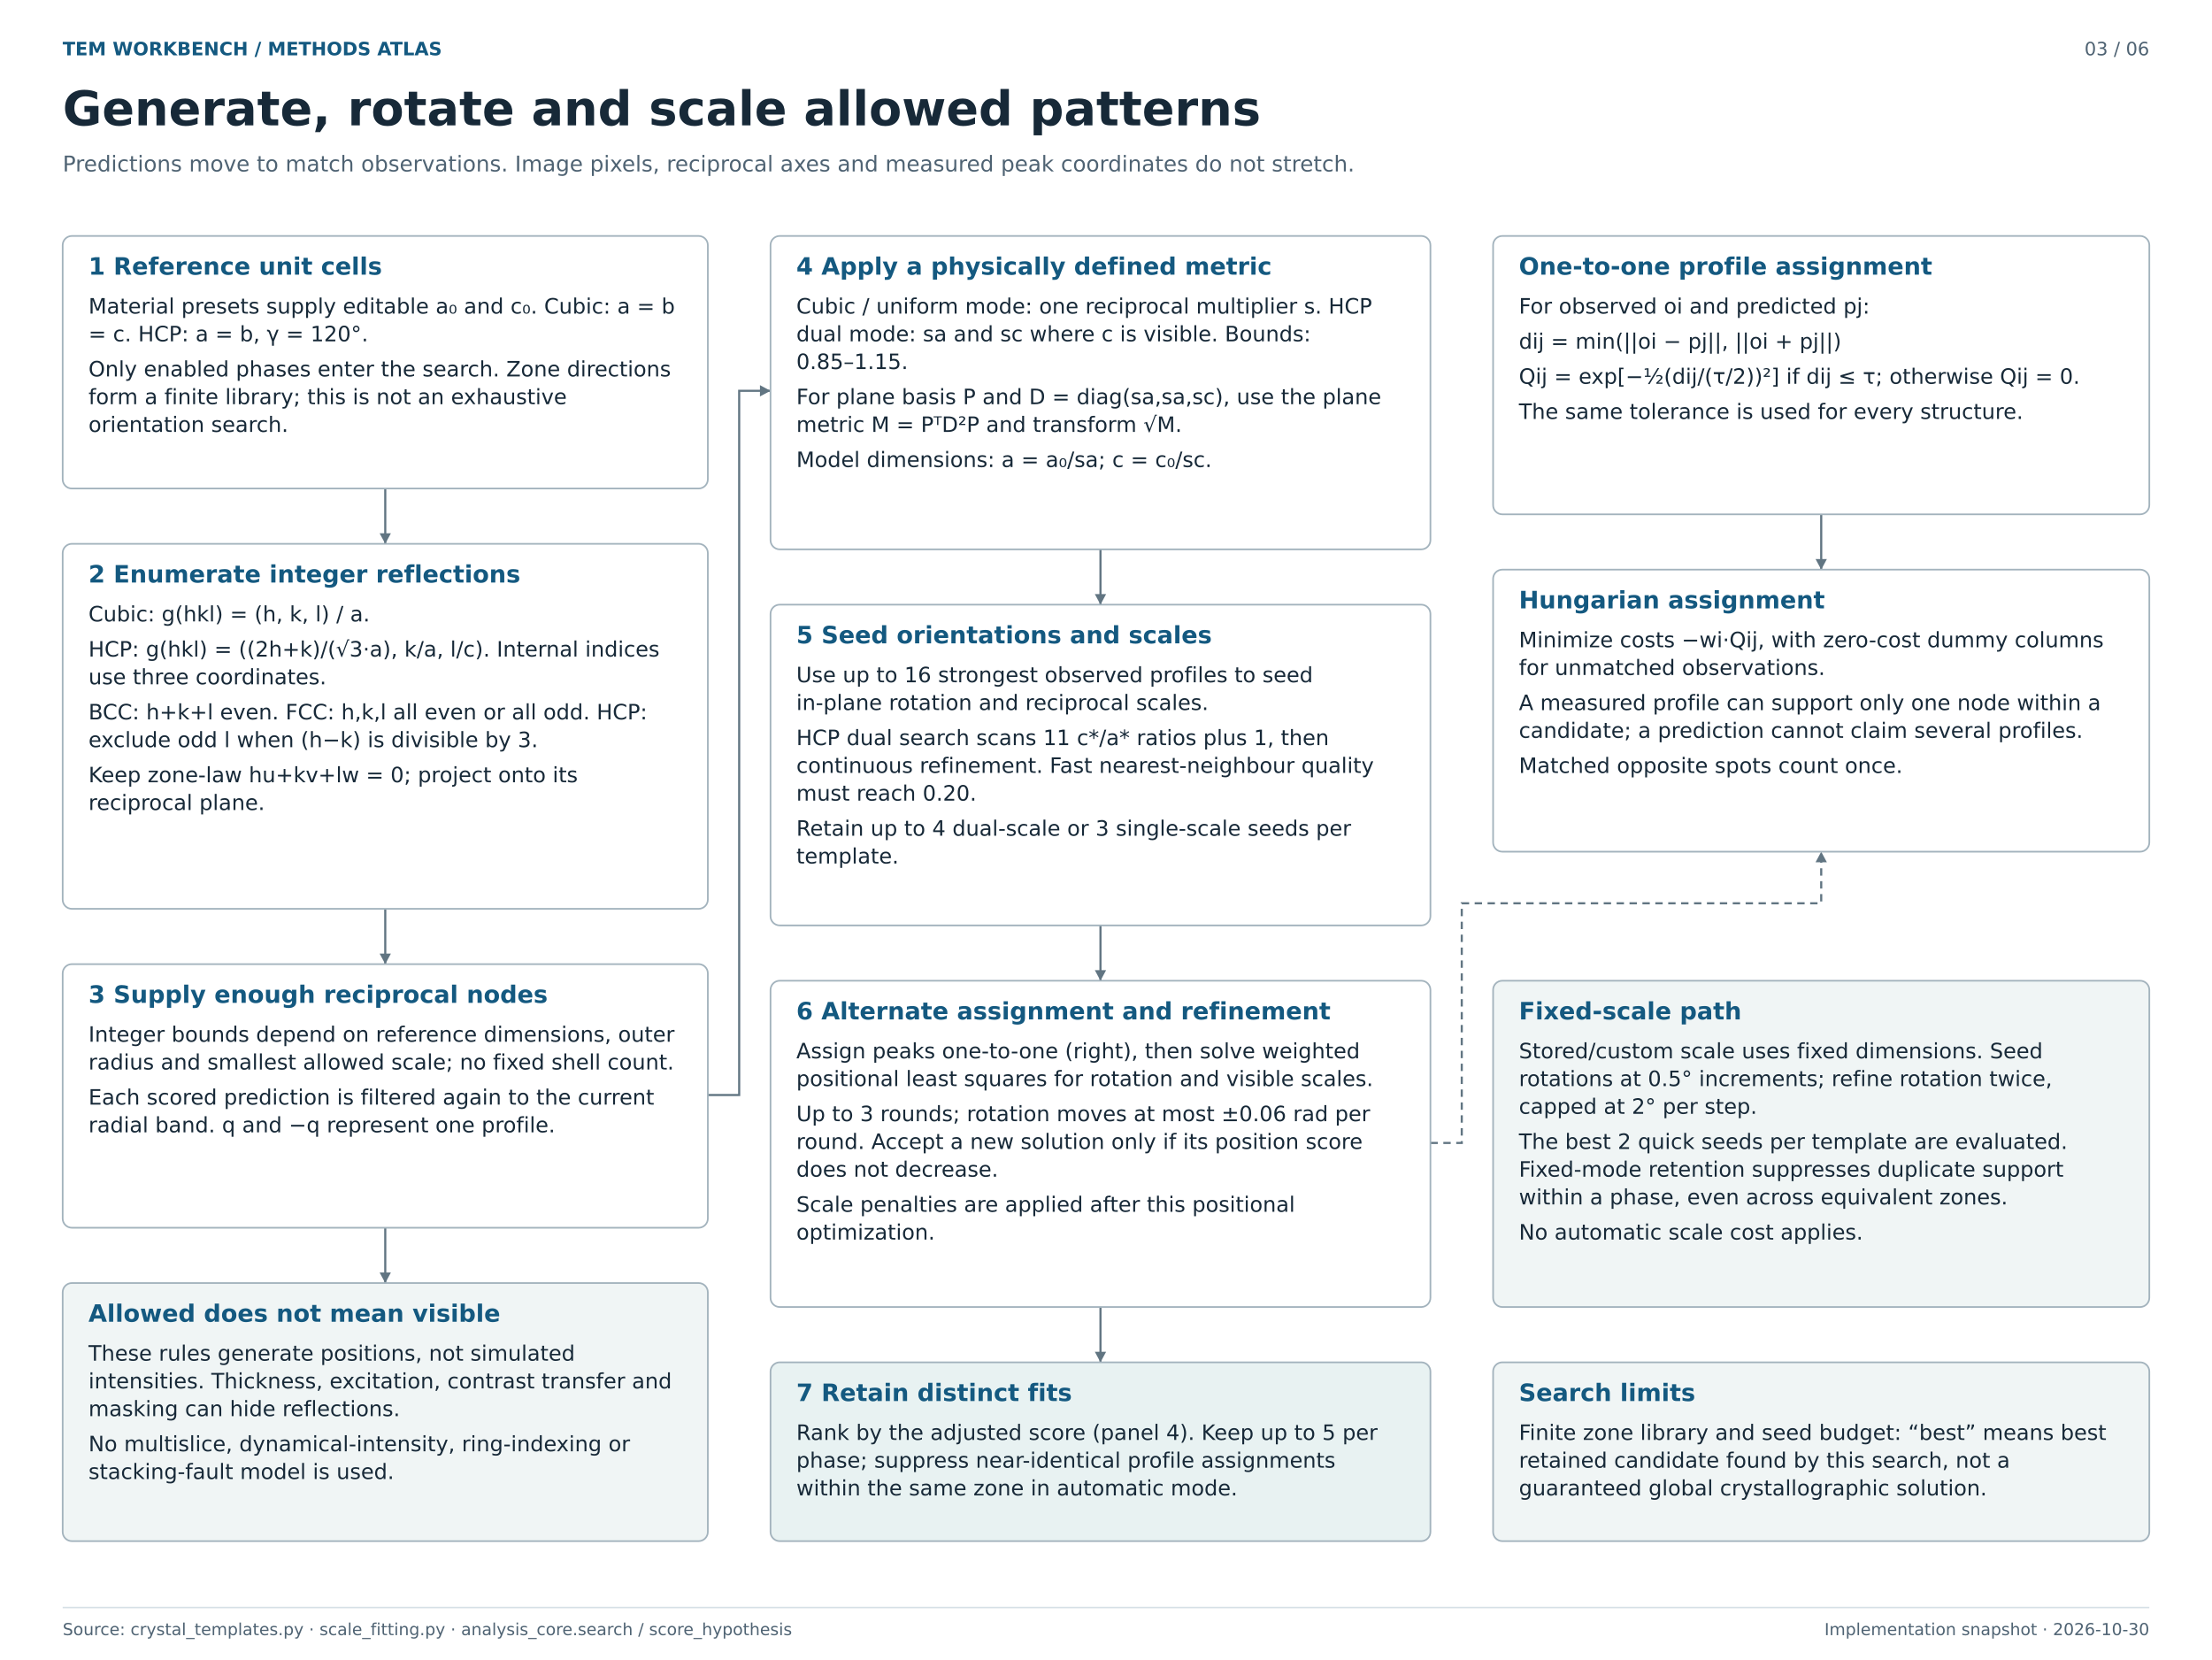
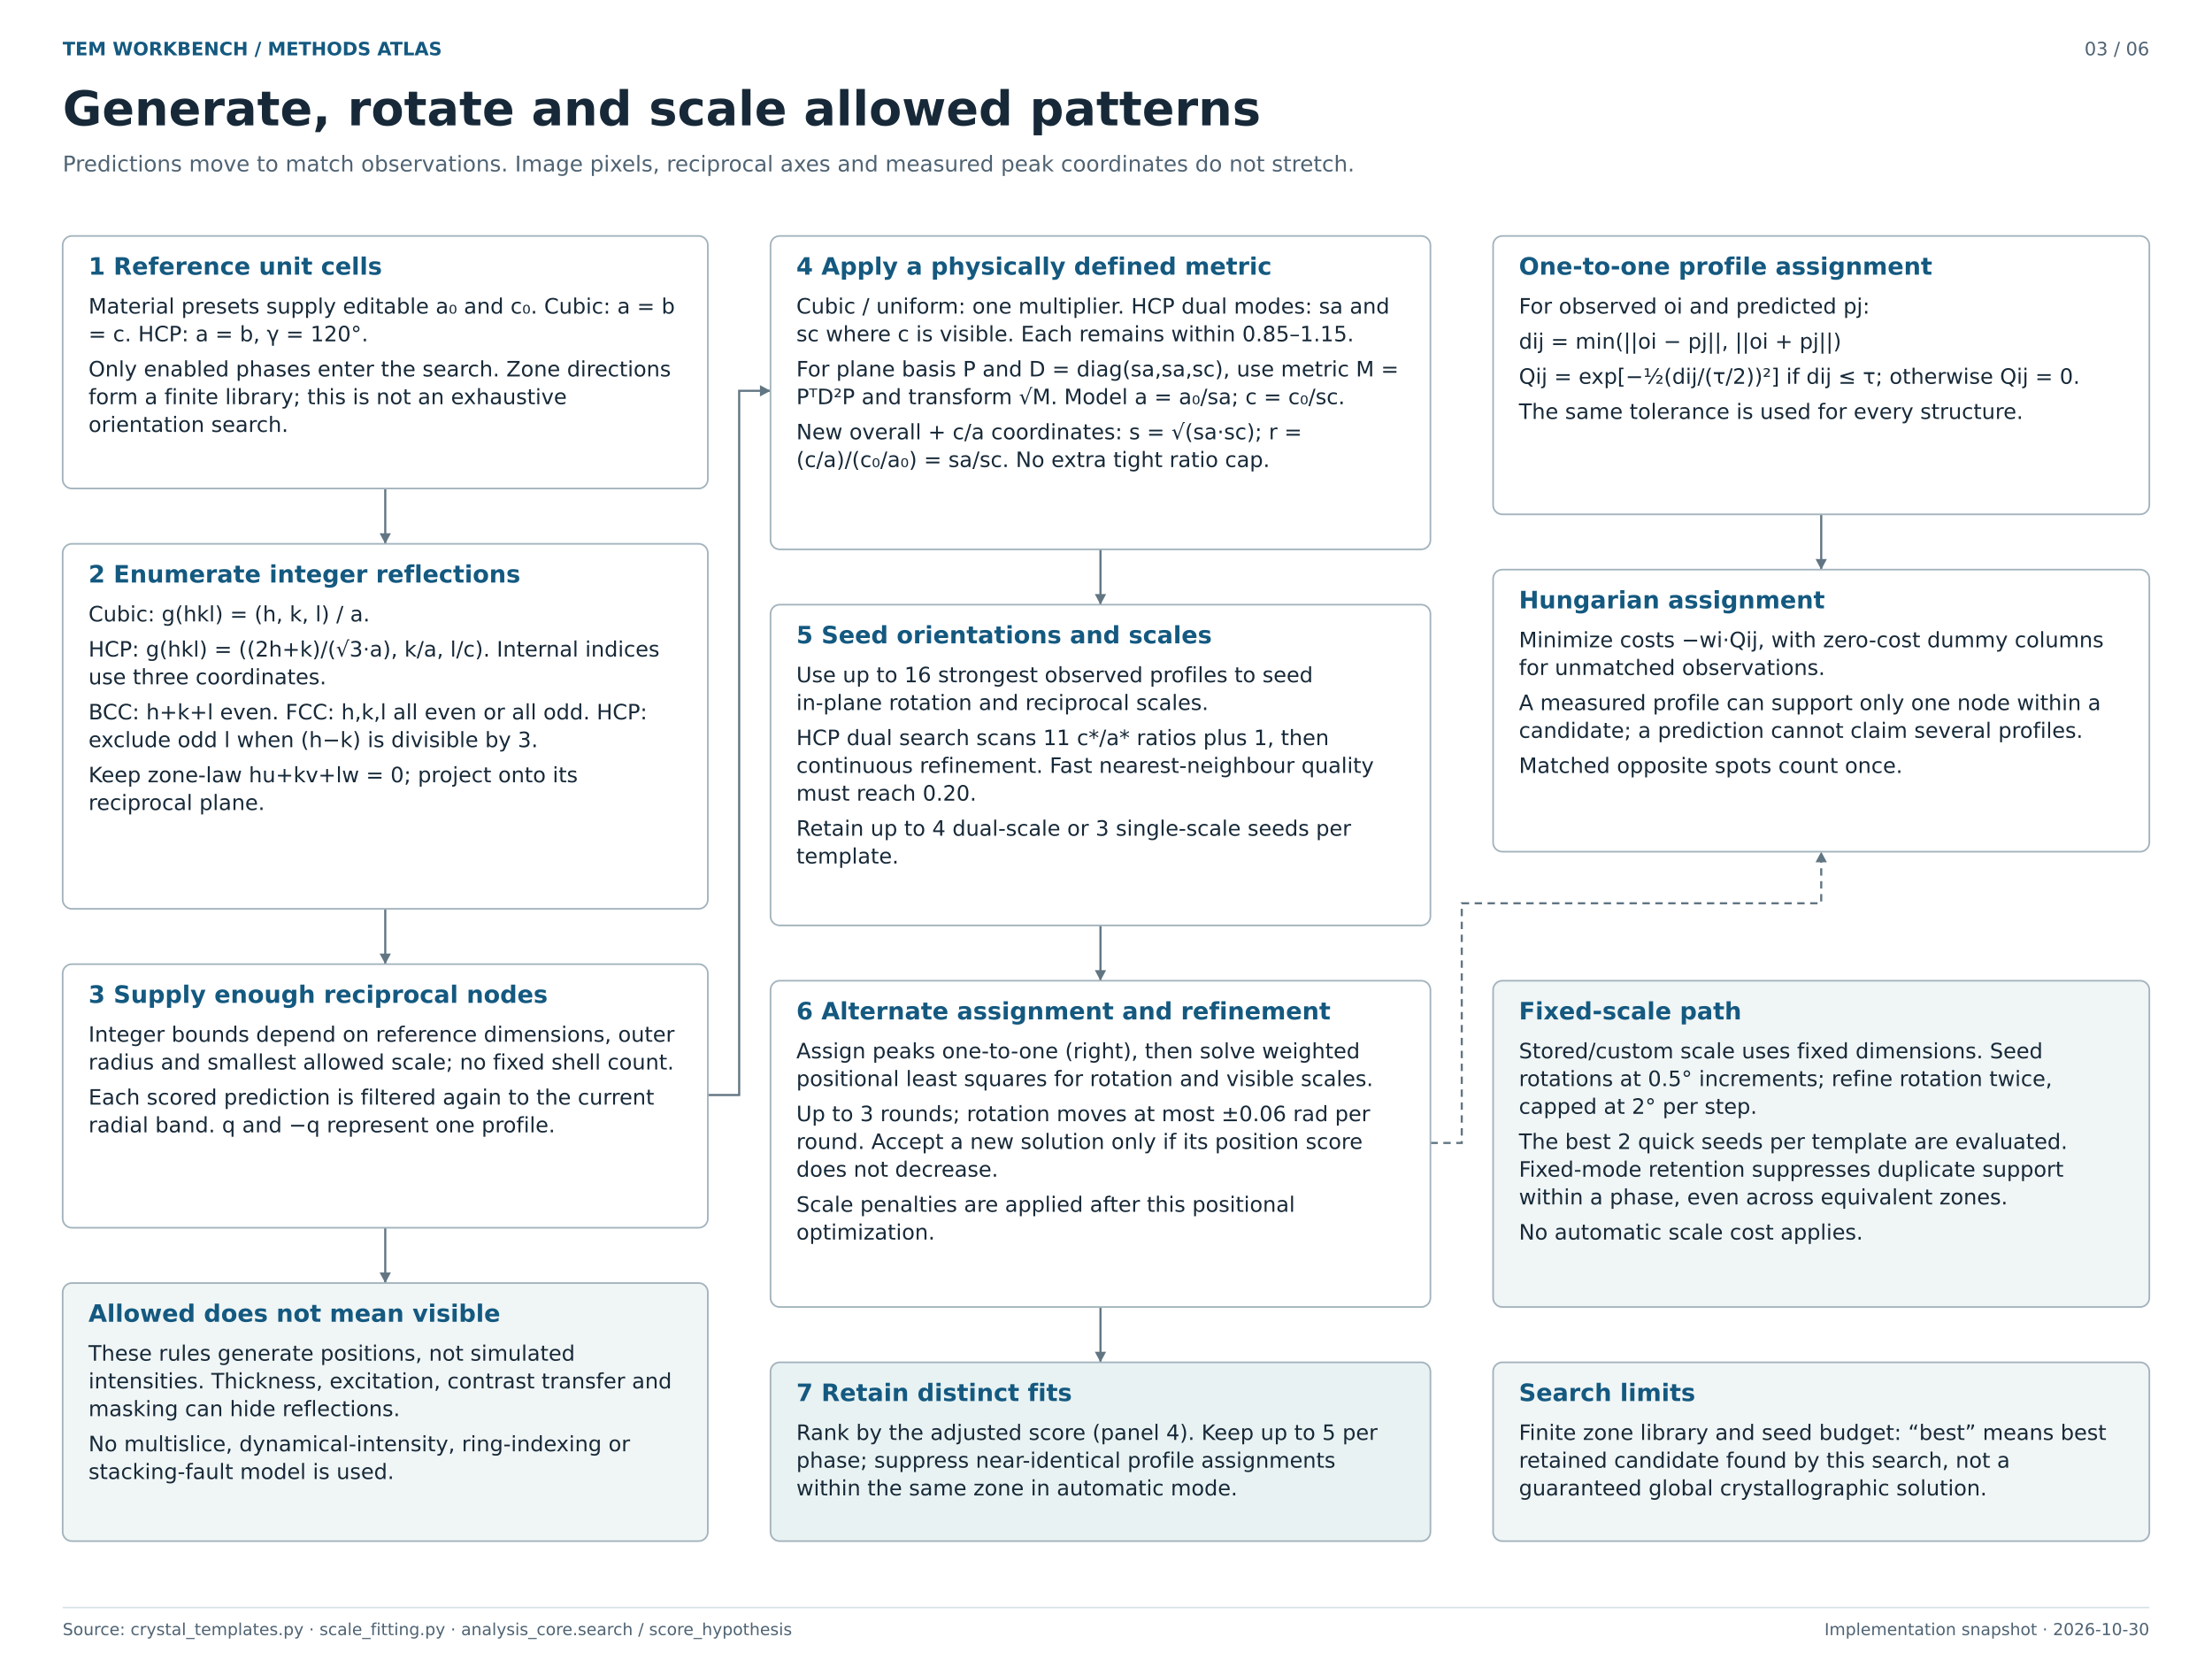
<svg xmlns="http://www.w3.org/2000/svg" width="1200" height="900" preserveAspectRatio="xMinYMin meet" viewBox="0 0 1200 900" version="1.0" fill-rule="evenodd">
  <clipPath id="clip">
    <rect x="0" y="0" width="1200" height="900" />
  </clipPath>
  <g id="group" transform="scale(1,-1) translate(0,-900)" style="clip-path: url(#clip)">
    <g transform="">
      <rect x="0" y="0" width="1200" height="900" style="stroke: rgb(100%,100%,100%); stroke-linecap: butt; stroke-width: 0.9; fill: rgb(100%,100%,100%); fill-rule: evenodd;" />
      <text x="34" y="870" style="font-family: DejaVu Sans, Arial, sans-serif; font-weight: bold; font-size: 10px;fill: rgb(8%,35%,50%); stroke:none;" transform="translate(0,1740) scale(1,-1)">TEM WORKBENCH / METHODS ATLAS</text>
      <text x="1130.824" y="870" style="font-family: DejaVu Sans, Arial, sans-serif; font-size: 10px;fill: rgb(31%,39%,45%); stroke:none;" transform="translate(0,1740) scale(1,-1)">03 / 06</text>
      <text x="34" y="832" style="font-family: DejaVu Sans, Arial, sans-serif; font-weight: bold; font-size: 26px;fill: rgb(9%,16%,22%); stroke:none;" transform="translate(0,1664) scale(1,-1)">Generate, rotate and scale allowed patterns</text>
      <text x="34" y="807" style="font-family: DejaVu Sans, Arial, sans-serif; font-size: 11.8px;fill: rgb(31%,39%,45%); stroke:none;" transform="translate(0,1614) scale(1,-1)">Predictions move to match observations. Image pixels, reciprocal axes and measured peak coordinates do not stretch.</text>
      <polyline points="209 635, 209 605" style="stroke: rgb(38%,46%,51%); stroke-linecap: butt; stroke-width: 1.15; fill: None; fill-rule: evenodd;" />
      <polygon points="209 605, 205.932 610.73, 212.068 610.73" style="stroke: none; stroke-linecap: butt; stroke-width: 1; fill: rgb(38%,46%,51%); fill-rule: evenodd;" />
      <polyline points="209 407, 209 377" style="stroke: rgb(38%,46%,51%); stroke-linecap: butt; stroke-width: 1.15; fill: None; fill-rule: evenodd;" />
      <polygon points="209 377, 205.932 382.73, 212.068 382.73" style="stroke: none; stroke-linecap: butt; stroke-width: 1; fill: rgb(38%,46%,51%); fill-rule: evenodd;" />
      <polyline points="209 234, 209 204" style="stroke: rgb(38%,46%,51%); stroke-linecap: butt; stroke-width: 1.15; fill: None; fill-rule: evenodd;" />
      <polygon points="209 204, 205.932 209.73, 212.068 209.73" style="stroke: none; stroke-linecap: butt; stroke-width: 1; fill: rgb(38%,46%,51%); fill-rule: evenodd;" />
      <polyline points="597 602, 597 572" style="stroke: rgb(38%,46%,51%); stroke-linecap: butt; stroke-width: 1.15; fill: None; fill-rule: evenodd;" />
      <polygon points="597 572, 593.932 577.73, 600.068 577.73" style="stroke: none; stroke-linecap: butt; stroke-width: 1; fill: rgb(38%,46%,51%); fill-rule: evenodd;" />
      <polyline points="597 398, 597 368" style="stroke: rgb(38%,46%,51%); stroke-linecap: butt; stroke-width: 1.15; fill: None; fill-rule: evenodd;" />
      <polygon points="597 368, 593.932 373.73, 600.068 373.73" style="stroke: none; stroke-linecap: butt; stroke-width: 1; fill: rgb(38%,46%,51%); fill-rule: evenodd;" />
      <polyline points="597 191, 597 161" style="stroke: rgb(38%,46%,51%); stroke-linecap: butt; stroke-width: 1.15; fill: None; fill-rule: evenodd;" />
      <polygon points="597 161, 593.932 166.73, 600.068 166.73" style="stroke: none; stroke-linecap: butt; stroke-width: 1; fill: rgb(38%,46%,51%); fill-rule: evenodd;" />
      <polyline points="384 306, 401 306, 401 688, 418 688" style="stroke: rgb(38%,46%,51%); stroke-linecap: butt; stroke-width: 1.15; fill: None; fill-rule: evenodd;" />
      <polygon points="418 688, 412.27 684.932, 412.27 691.068" style="stroke: none; stroke-linecap: butt; stroke-width: 1; fill: rgb(38%,46%,51%); fill-rule: evenodd;" />
      <polyline points="988 621, 988 591" style="stroke: rgb(38%,46%,51%); stroke-linecap: butt; stroke-width: 1.15; fill: None; fill-rule: evenodd;" />
      <polygon points="988 591, 984.932 596.73, 991.068 596.73" style="stroke: none; stroke-linecap: butt; stroke-width: 1; fill: rgb(38%,46%,51%); fill-rule: evenodd;" />
      <polyline points="776 280, 793 280, 793 410, 988 410, 988 438" style="stroke: rgb(38%,46%,51%); stroke-linecap: butt; stroke-width: 1.15; fill: None; fill-rule: evenodd; stroke-dasharray: 4, 3;" />
      <polygon points="988 438, 991.068 432.27, 984.932 432.27" style="stroke: none; stroke-linecap: butt; stroke-width: 1; fill: rgb(38%,46%,51%); fill-rule: evenodd;" />
      <rect x="34" y="635" width="350" height="137" rx="5" ry="5" style="stroke: rgb(64%,70%,74%); stroke-linecap: butt; stroke-width: 0.9; fill: rgb(100%,100%,100%); fill-rule: evenodd;" />
      <text x="48" y="751" style="font-family: DejaVu Sans, Arial, sans-serif; font-weight: bold; font-size: 13px;fill: rgb(8%,35%,50%); stroke:none;" transform="translate(0,1502) scale(1,-1)">1 Reference unit cells</text>
      <text x="48" y="730.1" style="font-family: DejaVu Sans, Arial, sans-serif; font-size: 11.5px;fill: rgb(9%,16%,22%); stroke:none;" transform="translate(0,1460) scale(1,-1)">Material presets supply editable a₀ and c₀. Cubic: a = b</text>
      <text x="48" y="715.15" style="font-family: DejaVu Sans, Arial, sans-serif; font-size: 11.5px;fill: rgb(9%,16%,22%); stroke:none;" transform="translate(0,1430) scale(1,-1)">= c. HCP: a = b, γ = 120°.</text>
      <text x="48" y="696.2" style="font-family: DejaVu Sans, Arial, sans-serif; font-size: 11.5px;fill: rgb(9%,16%,22%); stroke:none;" transform="translate(0,1392) scale(1,-1)">Only enabled phases enter the search. Zone directions</text>
      <text x="48" y="681.25" style="font-family: DejaVu Sans, Arial, sans-serif; font-size: 11.5px;fill: rgb(9%,16%,22%); stroke:none;" transform="translate(0,1362) scale(1,-1)">form a finite library; this is not an exhaustive</text>
      <text x="48" y="666.3" style="font-family: DejaVu Sans, Arial, sans-serif; font-size: 11.5px;fill: rgb(9%,16%,22%); stroke:none;" transform="translate(0,1332) scale(1,-1)">orientation search.</text>
      <rect x="34" y="407" width="350" height="198" rx="5" ry="5" style="stroke: rgb(64%,70%,74%); stroke-linecap: butt; stroke-width: 0.9; fill: rgb(100%,100%,100%); fill-rule: evenodd;" />
      <text x="48" y="584" style="font-family: DejaVu Sans, Arial, sans-serif; font-weight: bold; font-size: 13px;fill: rgb(8%,35%,50%); stroke:none;" transform="translate(0,1168) scale(1,-1)">2 Enumerate integer reflections</text>
      <text x="48" y="563.1" style="font-family: DejaVu Sans, Arial, sans-serif; font-size: 11.5px;fill: rgb(9%,16%,22%); stroke:none;" transform="translate(0,1126) scale(1,-1)">Cubic: g(hkl) = (h, k, l) / a.</text>
      <text x="48" y="544.15" style="font-family: DejaVu Sans, Arial, sans-serif; font-size: 11.5px;fill: rgb(9%,16%,22%); stroke:none;" transform="translate(0,1088) scale(1,-1)">HCP: g(hkl) = ((2h+k)/(√3·a), k/a, l/c). Internal indices</text>
      <text x="48" y="529.2" style="font-family: DejaVu Sans, Arial, sans-serif; font-size: 11.5px;fill: rgb(9%,16%,22%); stroke:none;" transform="translate(0,1058) scale(1,-1)">use three coordinates.</text>
      <text x="48" y="510.25" style="font-family: DejaVu Sans, Arial, sans-serif; font-size: 11.5px;fill: rgb(9%,16%,22%); stroke:none;" transform="translate(0,1020) scale(1,-1)">BCC: h+k+l even. FCC: h,k,l all even or all odd. HCP:</text>
      <text x="48" y="495.3" style="font-family: DejaVu Sans, Arial, sans-serif; font-size: 11.5px;fill: rgb(9%,16%,22%); stroke:none;" transform="translate(0,990) scale(1,-1)">exclude odd l when (h−k) is divisible by 3.</text>
      <text x="48" y="476.35" style="font-family: DejaVu Sans, Arial, sans-serif; font-size: 11.5px;fill: rgb(9%,16%,22%); stroke:none;" transform="translate(0,952) scale(1,-1)">Keep zone-law hu+kv+lw = 0; project onto its</text>
      <text x="48" y="461.4" style="font-family: DejaVu Sans, Arial, sans-serif; font-size: 11.5px;fill: rgb(9%,16%,22%); stroke:none;" transform="translate(0,922) scale(1,-1)">reciprocal plane.</text>
      <rect x="34" y="234" width="350" height="143" rx="5" ry="5" style="stroke: rgb(64%,70%,74%); stroke-linecap: butt; stroke-width: 0.9; fill: rgb(100%,100%,100%); fill-rule: evenodd;" />
      <text x="48" y="356" style="font-family: DejaVu Sans, Arial, sans-serif; font-weight: bold; font-size: 13px;fill: rgb(8%,35%,50%); stroke:none;" transform="translate(0,712) scale(1,-1)">3 Supply enough reciprocal nodes</text>
      <text x="48" y="335.1" style="font-family: DejaVu Sans, Arial, sans-serif; font-size: 11.5px;fill: rgb(9%,16%,22%); stroke:none;" transform="translate(0,670) scale(1,-1)">Integer bounds depend on reference dimensions, outer</text>
      <text x="48" y="320.15" style="font-family: DejaVu Sans, Arial, sans-serif; font-size: 11.5px;fill: rgb(9%,16%,22%); stroke:none;" transform="translate(0,640) scale(1,-1)">radius and smallest allowed scale; no fixed shell count.</text>
      <text x="48" y="301.2" style="font-family: DejaVu Sans, Arial, sans-serif; font-size: 11.5px;fill: rgb(9%,16%,22%); stroke:none;" transform="translate(0,602) scale(1,-1)">Each scored prediction is filtered again to the current</text>
      <text x="48" y="286.25" style="font-family: DejaVu Sans, Arial, sans-serif; font-size: 11.5px;fill: rgb(9%,16%,22%); stroke:none;" transform="translate(0,572) scale(1,-1)">radial band. q and −q represent one profile.</text>
      <rect x="34" y="64" width="350" height="140" rx="5" ry="5" style="stroke: rgb(64%,70%,74%); stroke-linecap: butt; stroke-width: 0.9; fill: rgb(94%,96%,96%); fill-rule: evenodd;" />
      <text x="48" y="183" style="font-family: DejaVu Sans, Arial, sans-serif; font-weight: bold; font-size: 13px;fill: rgb(8%,35%,50%); stroke:none;" transform="translate(0,366) scale(1,-1)">Allowed does not mean visible</text>
      <text x="48" y="162.1" style="font-family: DejaVu Sans, Arial, sans-serif; font-size: 11.5px;fill: rgb(9%,16%,22%); stroke:none;" transform="translate(0,324) scale(1,-1)">These rules generate positions, not simulated</text>
      <text x="48" y="147.15" style="font-family: DejaVu Sans, Arial, sans-serif; font-size: 11.5px;fill: rgb(9%,16%,22%); stroke:none;" transform="translate(0,294) scale(1,-1)">intensities. Thickness, excitation, contrast transfer and</text>
      <text x="48" y="132.2" style="font-family: DejaVu Sans, Arial, sans-serif; font-size: 11.5px;fill: rgb(9%,16%,22%); stroke:none;" transform="translate(0,264) scale(1,-1)">masking can hide reflections.</text>
      <text x="48" y="113.25" style="font-family: DejaVu Sans, Arial, sans-serif; font-size: 11.5px;fill: rgb(9%,16%,22%); stroke:none;" transform="translate(0,226) scale(1,-1)">No multislice, dynamical-intensity, ring-indexing or</text>
      <text x="48" y="98.3" style="font-family: DejaVu Sans, Arial, sans-serif; font-size: 11.5px;fill: rgb(9%,16%,22%); stroke:none;" transform="translate(0,196) scale(1,-1)">stacking-fault model is used.</text>
      <rect x="418" y="602" width="358" height="170" rx="5" ry="5" style="stroke: rgb(64%,70%,74%); stroke-linecap: butt; stroke-width: 0.9; fill: rgb(100%,100%,100%); fill-rule: evenodd;" />
      <text x="432" y="751" style="font-family: DejaVu Sans, Arial, sans-serif; font-weight: bold; font-size: 13px;fill: rgb(8%,35%,50%); stroke:none;" transform="translate(0,1502) scale(1,-1)">4 Apply a physically defined metric</text>
-       <text x="432" y="730.1" style="font-family: DejaVu Sans, Arial, sans-serif; font-size: 11.5px;fill: rgb(9%,16%,22%); stroke:none;" transform="translate(0,1460) scale(1,-1)">Cubic / uniform mode: one reciprocal multiplier s. HCP</text>
-       <text x="432" y="715.15" style="font-family: DejaVu Sans, Arial, sans-serif; font-size: 11.5px;fill: rgb(9%,16%,22%); stroke:none;" transform="translate(0,1430) scale(1,-1)">dual mode: sa and sc where c is visible. Bounds:</text>
-       <text x="432" y="700.2" style="font-family: DejaVu Sans, Arial, sans-serif; font-size: 11.5px;fill: rgb(9%,16%,22%); stroke:none;" transform="translate(0,1400) scale(1,-1)">0.85–1.15.</text>
-       <text x="432" y="681.25" style="font-family: DejaVu Sans, Arial, sans-serif; font-size: 11.5px;fill: rgb(9%,16%,22%); stroke:none;" transform="translate(0,1362) scale(1,-1)">For plane basis P and D = diag(sa,sa,sc), use the plane</text>
-       <text x="432" y="666.3" style="font-family: DejaVu Sans, Arial, sans-serif; font-size: 11.5px;fill: rgb(9%,16%,22%); stroke:none;" transform="translate(0,1332) scale(1,-1)">metric M = PᵀD²P and transform √M.</text>
-       <text x="432" y="647.35" style="font-family: DejaVu Sans, Arial, sans-serif; font-size: 11.5px;fill: rgb(9%,16%,22%); stroke:none;" transform="translate(0,1294) scale(1,-1)">Model dimensions: a = a₀/sa; c = c₀/sc.</text>
+       <text x="432" y="730.1" style="font-family: DejaVu Sans, Arial, sans-serif; font-size: 11.5px;fill: rgb(9%,16%,22%); stroke:none;" transform="translate(0,1460) scale(1,-1)">Cubic / uniform: one multiplier. HCP dual modes: sa and</text>
+       <text x="432" y="715.15" style="font-family: DejaVu Sans, Arial, sans-serif; font-size: 11.5px;fill: rgb(9%,16%,22%); stroke:none;" transform="translate(0,1430) scale(1,-1)">sc where c is visible. Each remains within 0.85–1.15.</text>
+       <text x="432" y="696.2" style="font-family: DejaVu Sans, Arial, sans-serif; font-size: 11.5px;fill: rgb(9%,16%,22%); stroke:none;" transform="translate(0,1392) scale(1,-1)">For plane basis P and D = diag(sa,sa,sc), use metric M =</text>
+       <text x="432" y="681.25" style="font-family: DejaVu Sans, Arial, sans-serif; font-size: 11.5px;fill: rgb(9%,16%,22%); stroke:none;" transform="translate(0,1362) scale(1,-1)">PᵀD²P and transform √M. Model a = a₀/sa; c = c₀/sc.</text>
+       <text x="432" y="662.3" style="font-family: DejaVu Sans, Arial, sans-serif; font-size: 11.5px;fill: rgb(9%,16%,22%); stroke:none;" transform="translate(0,1324) scale(1,-1)">New overall + c/a coordinates: s = √(sa·sc); r =</text>
+       <text x="432" y="647.35" style="font-family: DejaVu Sans, Arial, sans-serif; font-size: 11.5px;fill: rgb(9%,16%,22%); stroke:none;" transform="translate(0,1294) scale(1,-1)">(c/a)/(c₀/a₀) = sa/sc. No extra tight ratio cap.</text>
      <rect x="418" y="398" width="358" height="174" rx="5" ry="5" style="stroke: rgb(64%,70%,74%); stroke-linecap: butt; stroke-width: 0.9; fill: rgb(100%,100%,100%); fill-rule: evenodd;" />
      <text x="432" y="551" style="font-family: DejaVu Sans, Arial, sans-serif; font-weight: bold; font-size: 13px;fill: rgb(8%,35%,50%); stroke:none;" transform="translate(0,1102) scale(1,-1)">5 Seed orientations and scales</text>
      <text x="432" y="530.1" style="font-family: DejaVu Sans, Arial, sans-serif; font-size: 11.5px;fill: rgb(9%,16%,22%); stroke:none;" transform="translate(0,1060) scale(1,-1)">Use up to 16 strongest observed profiles to seed</text>
      <text x="432" y="515.15" style="font-family: DejaVu Sans, Arial, sans-serif; font-size: 11.5px;fill: rgb(9%,16%,22%); stroke:none;" transform="translate(0,1030) scale(1,-1)">in-plane rotation and reciprocal scales.</text>
      <text x="432" y="496.2" style="font-family: DejaVu Sans, Arial, sans-serif; font-size: 11.5px;fill: rgb(9%,16%,22%); stroke:none;" transform="translate(0,992) scale(1,-1)">HCP dual search scans 11 c*/a* ratios plus 1, then</text>
      <text x="432" y="481.25" style="font-family: DejaVu Sans, Arial, sans-serif; font-size: 11.5px;fill: rgb(9%,16%,22%); stroke:none;" transform="translate(0,962) scale(1,-1)">continuous refinement. Fast nearest-neighbour quality</text>
      <text x="432" y="466.3" style="font-family: DejaVu Sans, Arial, sans-serif; font-size: 11.5px;fill: rgb(9%,16%,22%); stroke:none;" transform="translate(0,932) scale(1,-1)">must reach 0.20.</text>
      <text x="432" y="447.35" style="font-family: DejaVu Sans, Arial, sans-serif; font-size: 11.5px;fill: rgb(9%,16%,22%); stroke:none;" transform="translate(0,894) scale(1,-1)">Retain up to 4 dual-scale or 3 single-scale seeds per</text>
      <text x="432" y="432.4" style="font-family: DejaVu Sans, Arial, sans-serif; font-size: 11.5px;fill: rgb(9%,16%,22%); stroke:none;" transform="translate(0,864) scale(1,-1)">template.</text>
      <rect x="418" y="191" width="358" height="177" rx="5" ry="5" style="stroke: rgb(64%,70%,74%); stroke-linecap: butt; stroke-width: 0.9; fill: rgb(100%,100%,100%); fill-rule: evenodd;" />
      <text x="432" y="347" style="font-family: DejaVu Sans, Arial, sans-serif; font-weight: bold; font-size: 13px;fill: rgb(8%,35%,50%); stroke:none;" transform="translate(0,694) scale(1,-1)">6 Alternate assignment and refinement</text>
      <text x="432" y="326.1" style="font-family: DejaVu Sans, Arial, sans-serif; font-size: 11.5px;fill: rgb(9%,16%,22%); stroke:none;" transform="translate(0,652) scale(1,-1)">Assign peaks one-to-one (right), then solve weighted</text>
      <text x="432" y="311.15" style="font-family: DejaVu Sans, Arial, sans-serif; font-size: 11.5px;fill: rgb(9%,16%,22%); stroke:none;" transform="translate(0,622) scale(1,-1)">positional least squares for rotation and visible scales.</text>
      <text x="432" y="292.2" style="font-family: DejaVu Sans, Arial, sans-serif; font-size: 11.5px;fill: rgb(9%,16%,22%); stroke:none;" transform="translate(0,584) scale(1,-1)">Up to 3 rounds; rotation moves at most ±0.06 rad per</text>
      <text x="432" y="277.25" style="font-family: DejaVu Sans, Arial, sans-serif; font-size: 11.5px;fill: rgb(9%,16%,22%); stroke:none;" transform="translate(0,554) scale(1,-1)">round. Accept a new solution only if its position score</text>
      <text x="432" y="262.3" style="font-family: DejaVu Sans, Arial, sans-serif; font-size: 11.5px;fill: rgb(9%,16%,22%); stroke:none;" transform="translate(0,524) scale(1,-1)">does not decrease.</text>
      <text x="432" y="243.35" style="font-family: DejaVu Sans, Arial, sans-serif; font-size: 11.5px;fill: rgb(9%,16%,22%); stroke:none;" transform="translate(0,486) scale(1,-1)">Scale penalties are applied after this positional</text>
      <text x="432" y="228.4" style="font-family: DejaVu Sans, Arial, sans-serif; font-size: 11.5px;fill: rgb(9%,16%,22%); stroke:none;" transform="translate(0,456) scale(1,-1)">optimization.</text>
      <rect x="418" y="64" width="358" height="97" rx="5" ry="5" style="stroke: rgb(64%,70%,74%); stroke-linecap: butt; stroke-width: 0.9; fill: rgb(91%,95%,95%); fill-rule: evenodd;" />
      <text x="432" y="140" style="font-family: DejaVu Sans, Arial, sans-serif; font-weight: bold; font-size: 13px;fill: rgb(8%,35%,50%); stroke:none;" transform="translate(0,280) scale(1,-1)">7 Retain distinct fits</text>
      <text x="432" y="119.1" style="font-family: DejaVu Sans, Arial, sans-serif; font-size: 11.5px;fill: rgb(9%,16%,22%); stroke:none;" transform="translate(0,238) scale(1,-1)">Rank by the adjusted score (panel 4). Keep up to 5 per</text>
      <text x="432" y="104.15" style="font-family: DejaVu Sans, Arial, sans-serif; font-size: 11.5px;fill: rgb(9%,16%,22%); stroke:none;" transform="translate(0,208) scale(1,-1)">phase; suppress near-identical profile assignments</text>
      <text x="432" y="89.2" style="font-family: DejaVu Sans, Arial, sans-serif; font-size: 11.5px;fill: rgb(9%,16%,22%); stroke:none;" transform="translate(0,178) scale(1,-1)">within the same zone in automatic mode.</text>
      <rect x="810" y="621" width="356" height="151" rx="5" ry="5" style="stroke: rgb(64%,70%,74%); stroke-linecap: butt; stroke-width: 0.9; fill: rgb(100%,100%,100%); fill-rule: evenodd;" />
      <text x="824" y="751" style="font-family: DejaVu Sans, Arial, sans-serif; font-weight: bold; font-size: 13px;fill: rgb(8%,35%,50%); stroke:none;" transform="translate(0,1502) scale(1,-1)">One-to-one profile assignment</text>
      <text x="824" y="730.1" style="font-family: DejaVu Sans, Arial, sans-serif; font-size: 11.5px;fill: rgb(9%,16%,22%); stroke:none;" transform="translate(0,1460) scale(1,-1)">For observed oi and predicted pj:</text>
      <text x="824" y="711.15" style="font-family: DejaVu Sans, Arial, sans-serif; font-size: 11.5px;fill: rgb(9%,16%,22%); stroke:none;" transform="translate(0,1422) scale(1,-1)">dij = min(||oi − pj||, ||oi + pj||)</text>
      <text x="824" y="692.2" style="font-family: DejaVu Sans, Arial, sans-serif; font-size: 11.5px;fill: rgb(9%,16%,22%); stroke:none;" transform="translate(0,1384) scale(1,-1)">Qij = exp[−½(dij/(τ/2))²] if dij ≤ τ; otherwise Qij = 0.</text>
      <text x="824" y="673.25" style="font-family: DejaVu Sans, Arial, sans-serif; font-size: 11.5px;fill: rgb(9%,16%,22%); stroke:none;" transform="translate(0,1346) scale(1,-1)">The same tolerance is used for every structure.</text>
      <rect x="810" y="438" width="356" height="153" rx="5" ry="5" style="stroke: rgb(64%,70%,74%); stroke-linecap: butt; stroke-width: 0.9; fill: rgb(100%,100%,100%); fill-rule: evenodd;" />
      <text x="824" y="570" style="font-family: DejaVu Sans, Arial, sans-serif; font-weight: bold; font-size: 13px;fill: rgb(8%,35%,50%); stroke:none;" transform="translate(0,1140) scale(1,-1)">Hungarian assignment</text>
      <text x="824" y="549.1" style="font-family: DejaVu Sans, Arial, sans-serif; font-size: 11.5px;fill: rgb(9%,16%,22%); stroke:none;" transform="translate(0,1098) scale(1,-1)">Minimize costs −wi·Qij, with zero-cost dummy columns</text>
      <text x="824" y="534.15" style="font-family: DejaVu Sans, Arial, sans-serif; font-size: 11.5px;fill: rgb(9%,16%,22%); stroke:none;" transform="translate(0,1068) scale(1,-1)">for unmatched observations.</text>
      <text x="824" y="515.2" style="font-family: DejaVu Sans, Arial, sans-serif; font-size: 11.5px;fill: rgb(9%,16%,22%); stroke:none;" transform="translate(0,1030) scale(1,-1)">A measured profile can support only one node within a</text>
      <text x="824" y="500.25" style="font-family: DejaVu Sans, Arial, sans-serif; font-size: 11.5px;fill: rgb(9%,16%,22%); stroke:none;" transform="translate(0,1000) scale(1,-1)">candidate; a prediction cannot claim several profiles.</text>
      <text x="824" y="481.3" style="font-family: DejaVu Sans, Arial, sans-serif; font-size: 11.5px;fill: rgb(9%,16%,22%); stroke:none;" transform="translate(0,962) scale(1,-1)">Matched opposite spots count once.</text>
      <rect x="810" y="191" width="356" height="177" rx="5" ry="5" style="stroke: rgb(64%,70%,74%); stroke-linecap: butt; stroke-width: 0.9; fill: rgb(94%,96%,96%); fill-rule: evenodd;" />
      <text x="824" y="347" style="font-family: DejaVu Sans, Arial, sans-serif; font-weight: bold; font-size: 13px;fill: rgb(8%,35%,50%); stroke:none;" transform="translate(0,694) scale(1,-1)">Fixed-scale path</text>
      <text x="824" y="326.1" style="font-family: DejaVu Sans, Arial, sans-serif; font-size: 11.5px;fill: rgb(9%,16%,22%); stroke:none;" transform="translate(0,652) scale(1,-1)">Stored/custom scale uses fixed dimensions. Seed</text>
      <text x="824" y="311.15" style="font-family: DejaVu Sans, Arial, sans-serif; font-size: 11.5px;fill: rgb(9%,16%,22%); stroke:none;" transform="translate(0,622) scale(1,-1)">rotations at 0.5° increments; refine rotation twice,</text>
      <text x="824" y="296.2" style="font-family: DejaVu Sans, Arial, sans-serif; font-size: 11.5px;fill: rgb(9%,16%,22%); stroke:none;" transform="translate(0,592) scale(1,-1)">capped at 2° per step.</text>
      <text x="824" y="277.25" style="font-family: DejaVu Sans, Arial, sans-serif; font-size: 11.5px;fill: rgb(9%,16%,22%); stroke:none;" transform="translate(0,554) scale(1,-1)">The best 2 quick seeds per template are evaluated.</text>
      <text x="824" y="262.3" style="font-family: DejaVu Sans, Arial, sans-serif; font-size: 11.5px;fill: rgb(9%,16%,22%); stroke:none;" transform="translate(0,524) scale(1,-1)">Fixed-mode retention suppresses duplicate support</text>
      <text x="824" y="247.35" style="font-family: DejaVu Sans, Arial, sans-serif; font-size: 11.5px;fill: rgb(9%,16%,22%); stroke:none;" transform="translate(0,494) scale(1,-1)">within a phase, even across equivalent zones.</text>
      <text x="824" y="228.4" style="font-family: DejaVu Sans, Arial, sans-serif; font-size: 11.5px;fill: rgb(9%,16%,22%); stroke:none;" transform="translate(0,456) scale(1,-1)">No automatic scale cost applies.</text>
      <rect x="810" y="64" width="356" height="97" rx="5" ry="5" style="stroke: rgb(64%,70%,74%); stroke-linecap: butt; stroke-width: 0.9; fill: rgb(94%,96%,96%); fill-rule: evenodd;" />
      <text x="824" y="140" style="font-family: DejaVu Sans, Arial, sans-serif; font-weight: bold; font-size: 13px;fill: rgb(8%,35%,50%); stroke:none;" transform="translate(0,280) scale(1,-1)">Search limits</text>
      <text x="824" y="119.1" style="font-family: DejaVu Sans, Arial, sans-serif; font-size: 11.5px;fill: rgb(9%,16%,22%); stroke:none;" transform="translate(0,238) scale(1,-1)">Finite zone library and seed budget: “best” means best</text>
      <text x="824" y="104.15" style="font-family: DejaVu Sans, Arial, sans-serif; font-size: 11.5px;fill: rgb(9%,16%,22%); stroke:none;" transform="translate(0,208) scale(1,-1)">retained candidate found by this search, not a</text>
      <text x="824" y="89.2" style="font-family: DejaVu Sans, Arial, sans-serif; font-size: 11.5px;fill: rgb(9%,16%,22%); stroke:none;" transform="translate(0,178) scale(1,-1)">guaranteed global crystallographic solution.</text>
      <path d="M 34,28 L 1166,28 Z" style="stroke: rgb(84%,88%,90%); stroke-linecap: butt; stroke-width: 0.8;" />
      <text x="34" y="13" style="font-family: DejaVu Sans, Arial, sans-serif; font-size: 9px;fill: rgb(31%,39%,45%); stroke:none;" transform="translate(0,26) scale(1,-1)">Source: crystal_templates.py · scale_fitting.py · analysis_core.search / score_hypothesis</text>
      <text x="989.74" y="13" style="font-family: DejaVu Sans, Arial, sans-serif; font-size: 9px;fill: rgb(31%,39%,45%); stroke:none;" transform="translate(0,26) scale(1,-1)">Implementation snapshot · 2026-10-30</text>
    </g>
  </g>
</svg>
